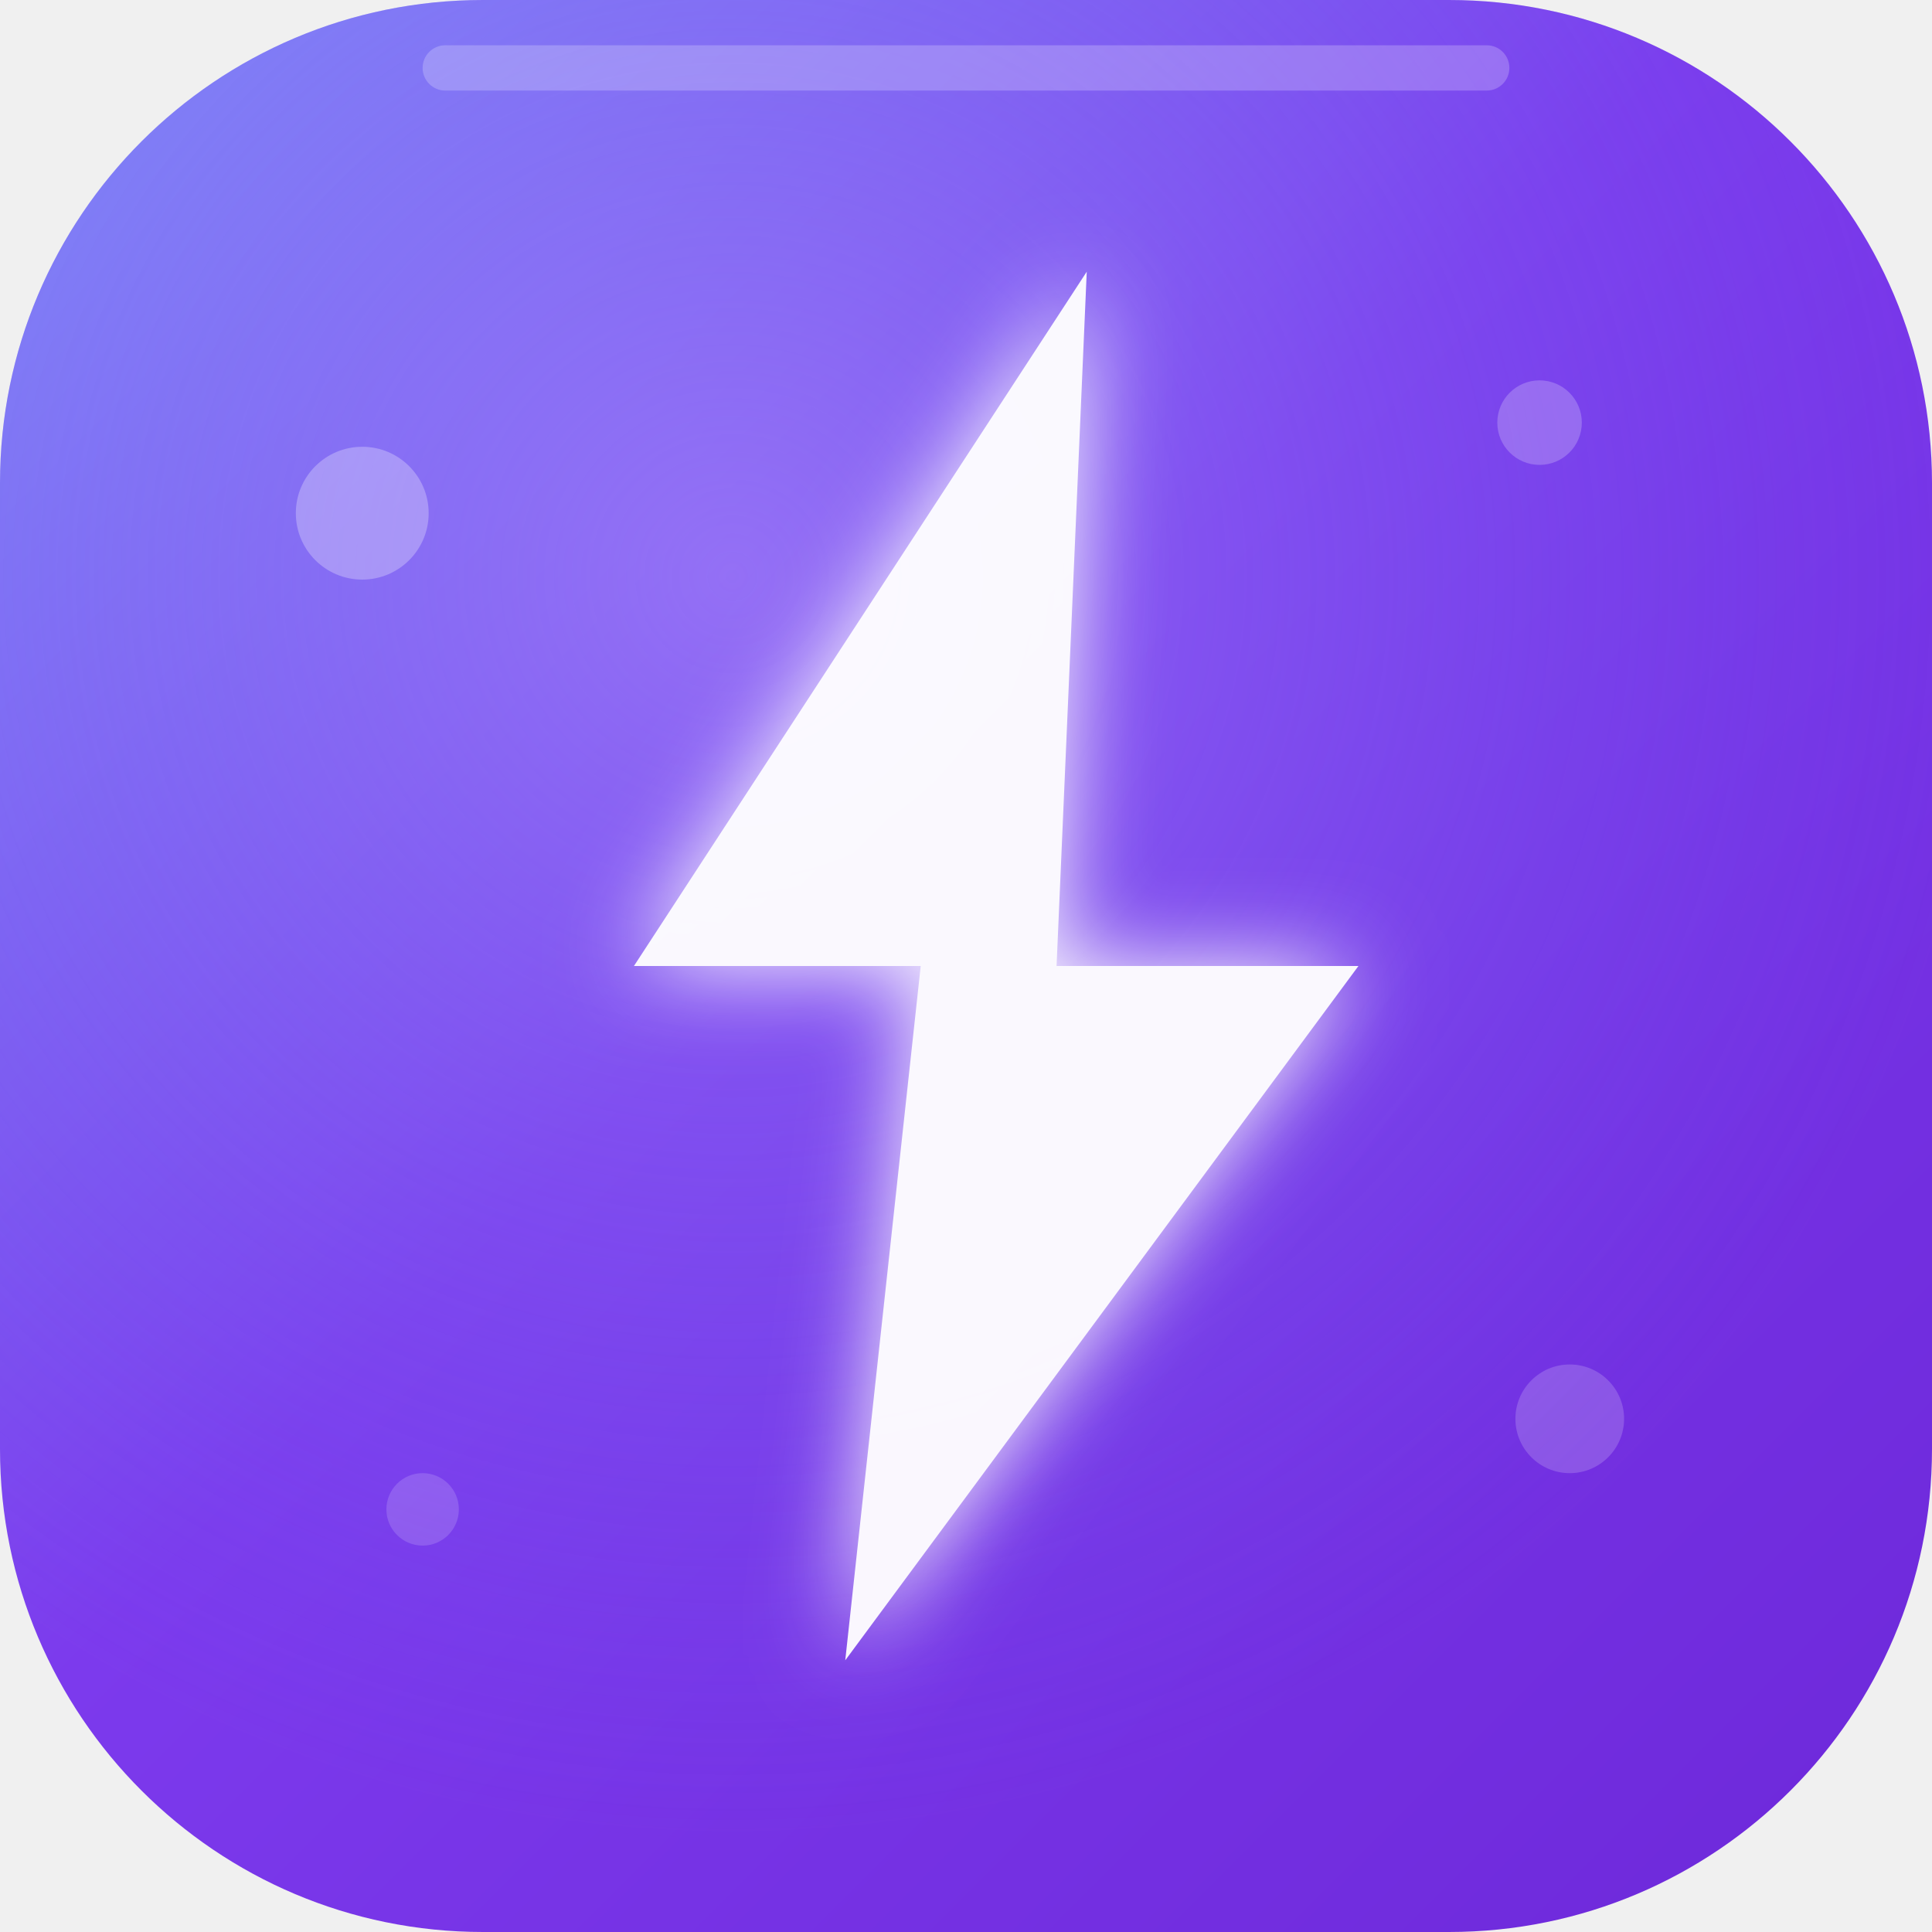
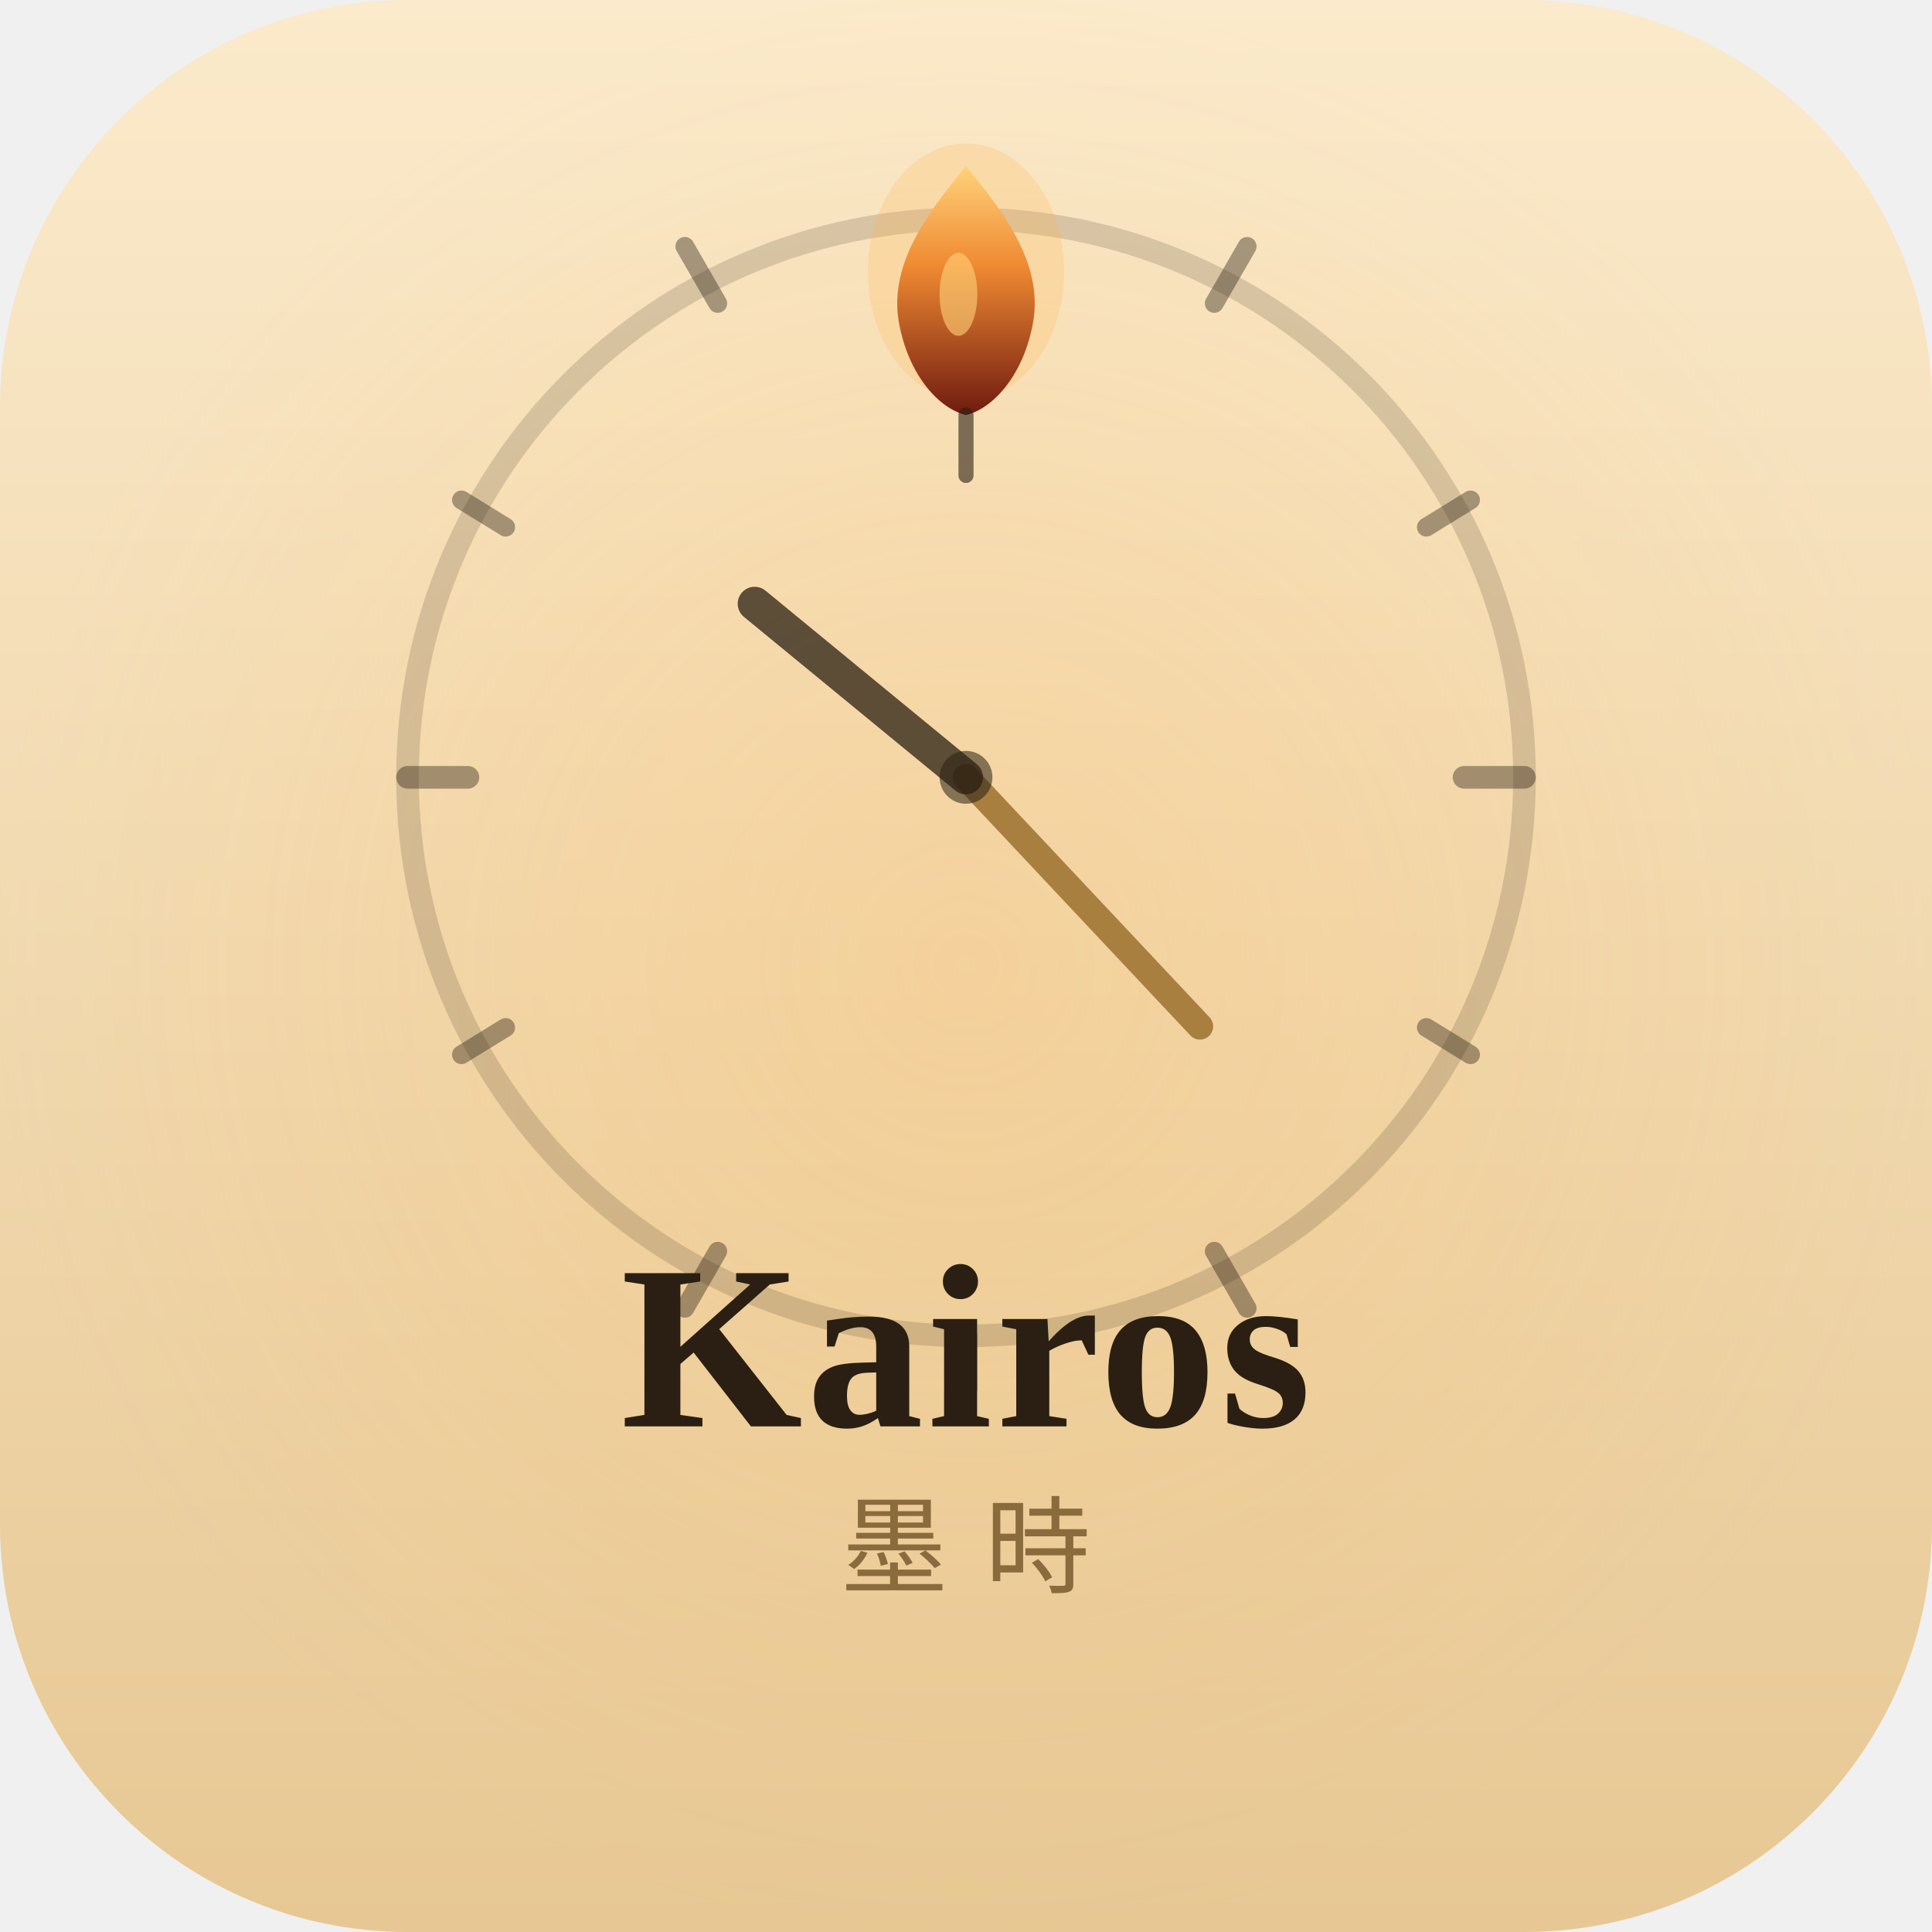
- <svg xmlns="http://www.w3.org/2000/svg" viewBox="0 0 64 64" fill="none">
+ <svg xmlns="http://www.w3.org/2000/svg" viewBox="0 0 512 512">
  <defs>
-     <linearGradient id="bg" x1="0" y1="0" x2="64" y2="64" gradientUnits="userSpaceOnUse">
-       <stop offset="0%" stop-color="#818cf8" />
-       <stop offset="45%" stop-color="#7c3aed" />
-       <stop offset="100%" stop-color="#6d28d9" />
+     <linearGradient id="bg" x1="0" y1="0" x2="0" y2="512" gradientUnits="userSpaceOnUse">
+       <stop offset="0%" stop-color="#fbeacb" />
+       <stop offset="100%" stop-color="#e7c894" />
    </linearGradient>
-     <radialGradient id="glow" cx="38%" cy="30%" r="65%">
-       <stop offset="0%" stop-color="#a78bfa" stop-opacity="0.55" />
-       <stop offset="100%" stop-color="#6366f1" stop-opacity="0" />
+     <linearGradient id="flame-grad" x1="0.5" y1="0" x2="0.5" y2="1">
+       <stop offset="0%" stop-color="#ffd27a" />
+       <stop offset="40%" stop-color="#ef8a32" />
+       <stop offset="100%" stop-color="#6f1a10" />
+     </linearGradient>
+     <radialGradient id="glow" cx="50%" cy="50%" r="50%">
+       <stop offset="0%" stop-color="#ffb24a" stop-opacity="0.4" />
+       <stop offset="100%" stop-color="#ffb24a" stop-opacity="0" />
    </radialGradient>
-     <filter id="bolt-glow" x="-30%" y="-30%" width="160%" height="160%">
-       <feGaussianBlur stdDeviation="1.5" result="blur" />
-       <feMerge>
-         <feMergeNode in="blur" />
-         <feMergeNode in="SourceGraphic" />
-       </feMerge>
-     </filter>
  </defs>
-   <rect width="64" height="64" rx="16" fill="url(#bg)" />
-   <rect width="64" height="64" rx="16" fill="url(#glow)" />
-   <rect x="14" y="1.5" width="36" height="1.5" rx="0.75" fill="rgba(255,255,255,0.22)" />
-   <path d="M36 9 L21 32 H30.5 L28 55 L45 32 H35 Z" fill="white" opacity="0.96" filter="url(#bolt-glow)" />
-   <circle cx="12" cy="17" r="2.2" fill="rgba(255,255,255,0.28)" />
-   <circle cx="52" cy="47" r="1.8" fill="rgba(255,255,255,0.18)" />
-   <circle cx="51" cy="14" r="1.4" fill="rgba(255,255,255,0.22)" />
-   <circle cx="14" cy="50" r="1.2" fill="rgba(255,255,255,0.16)" />
+   <rect width="512" height="512" rx="108" fill="url(#bg)" />
+   <rect width="512" height="512" rx="108" fill="url(#glow)" opacity="0.5" />
+   <circle cx="256" cy="206" r="148" fill="none" stroke="#2a1f12" stroke-opacity="0.16" stroke-width="6" />
+   <g stroke="#2a1f12" stroke-opacity="0.4" stroke-linecap="round">
+     <line x1="330.5" y1="65.3" x2="321.8" y2="80.4" stroke-width="5" />
+     <line x1="389.7" y1="132.5" x2="378.0" y2="139.7" stroke-width="5" />
+     <line x1="404" y1="206" x2="388" y2="206" stroke-width="6" />
+     <line x1="389.7" y1="279.5" x2="378.0" y2="272.3" stroke-width="5" />
+     <line x1="330.5" y1="346.7" x2="321.8" y2="331.6" stroke-width="5" />
+     <line x1="256" y1="354" x2="256" y2="368" stroke-width="6" />
+     <line x1="181.5" y1="346.7" x2="190.2" y2="331.6" stroke-width="5" />
+     <line x1="122.3" y1="279.5" x2="134.0" y2="272.3" stroke-width="5" />
+     <line x1="108" y1="206" x2="124" y2="206" stroke-width="6" />
+     <line x1="122.3" y1="132.5" x2="134.0" y2="139.7" stroke-width="5" />
+     <line x1="181.5" y1="65.3" x2="190.2" y2="80.4" stroke-width="5" />
+   </g>
+   <line x1="256" y1="206" x2="318" y2="272" stroke="#a87f3e" stroke-width="7" stroke-linecap="round" />
+   <line x1="256" y1="206" x2="200" y2="160" stroke="#2a1f12" stroke-width="9" stroke-linecap="round" opacity="0.75" />
+   <ellipse cx="256" cy="72" rx="26" ry="34" fill="#ffb24a" opacity="0.22" />
+   <path d="M256 44 C248 54,236 68,238 84 C240 98,248 108,256 110 C264 108,272 98,274 84 C276 68,264 54,256 44 Z" fill="url(#flame-grad)" />
+   <ellipse cx="254" cy="78" rx="5" ry="11" fill="#ffd27a" opacity="0.6" />
+   <line x1="256" y1="110" x2="256" y2="126" stroke="#2a1f12" stroke-width="4" stroke-linecap="round" opacity="0.6" />
+   <circle cx="256" cy="206" r="7" fill="#2a1f12" opacity="0.55" />
+   <text x="256" y="378" text-anchor="middle" font-family="Georgia,'Times New Roman',serif" font-size="62" font-weight="700" fill="#2a1f12" letter-spacing="1">Kairos</text>
+   <text x="256" y="420" text-anchor="middle" font-family="'Noto Serif SC',serif" font-size="28" fill="#8a6b3e" letter-spacing="10">墨時</text>
</svg>
